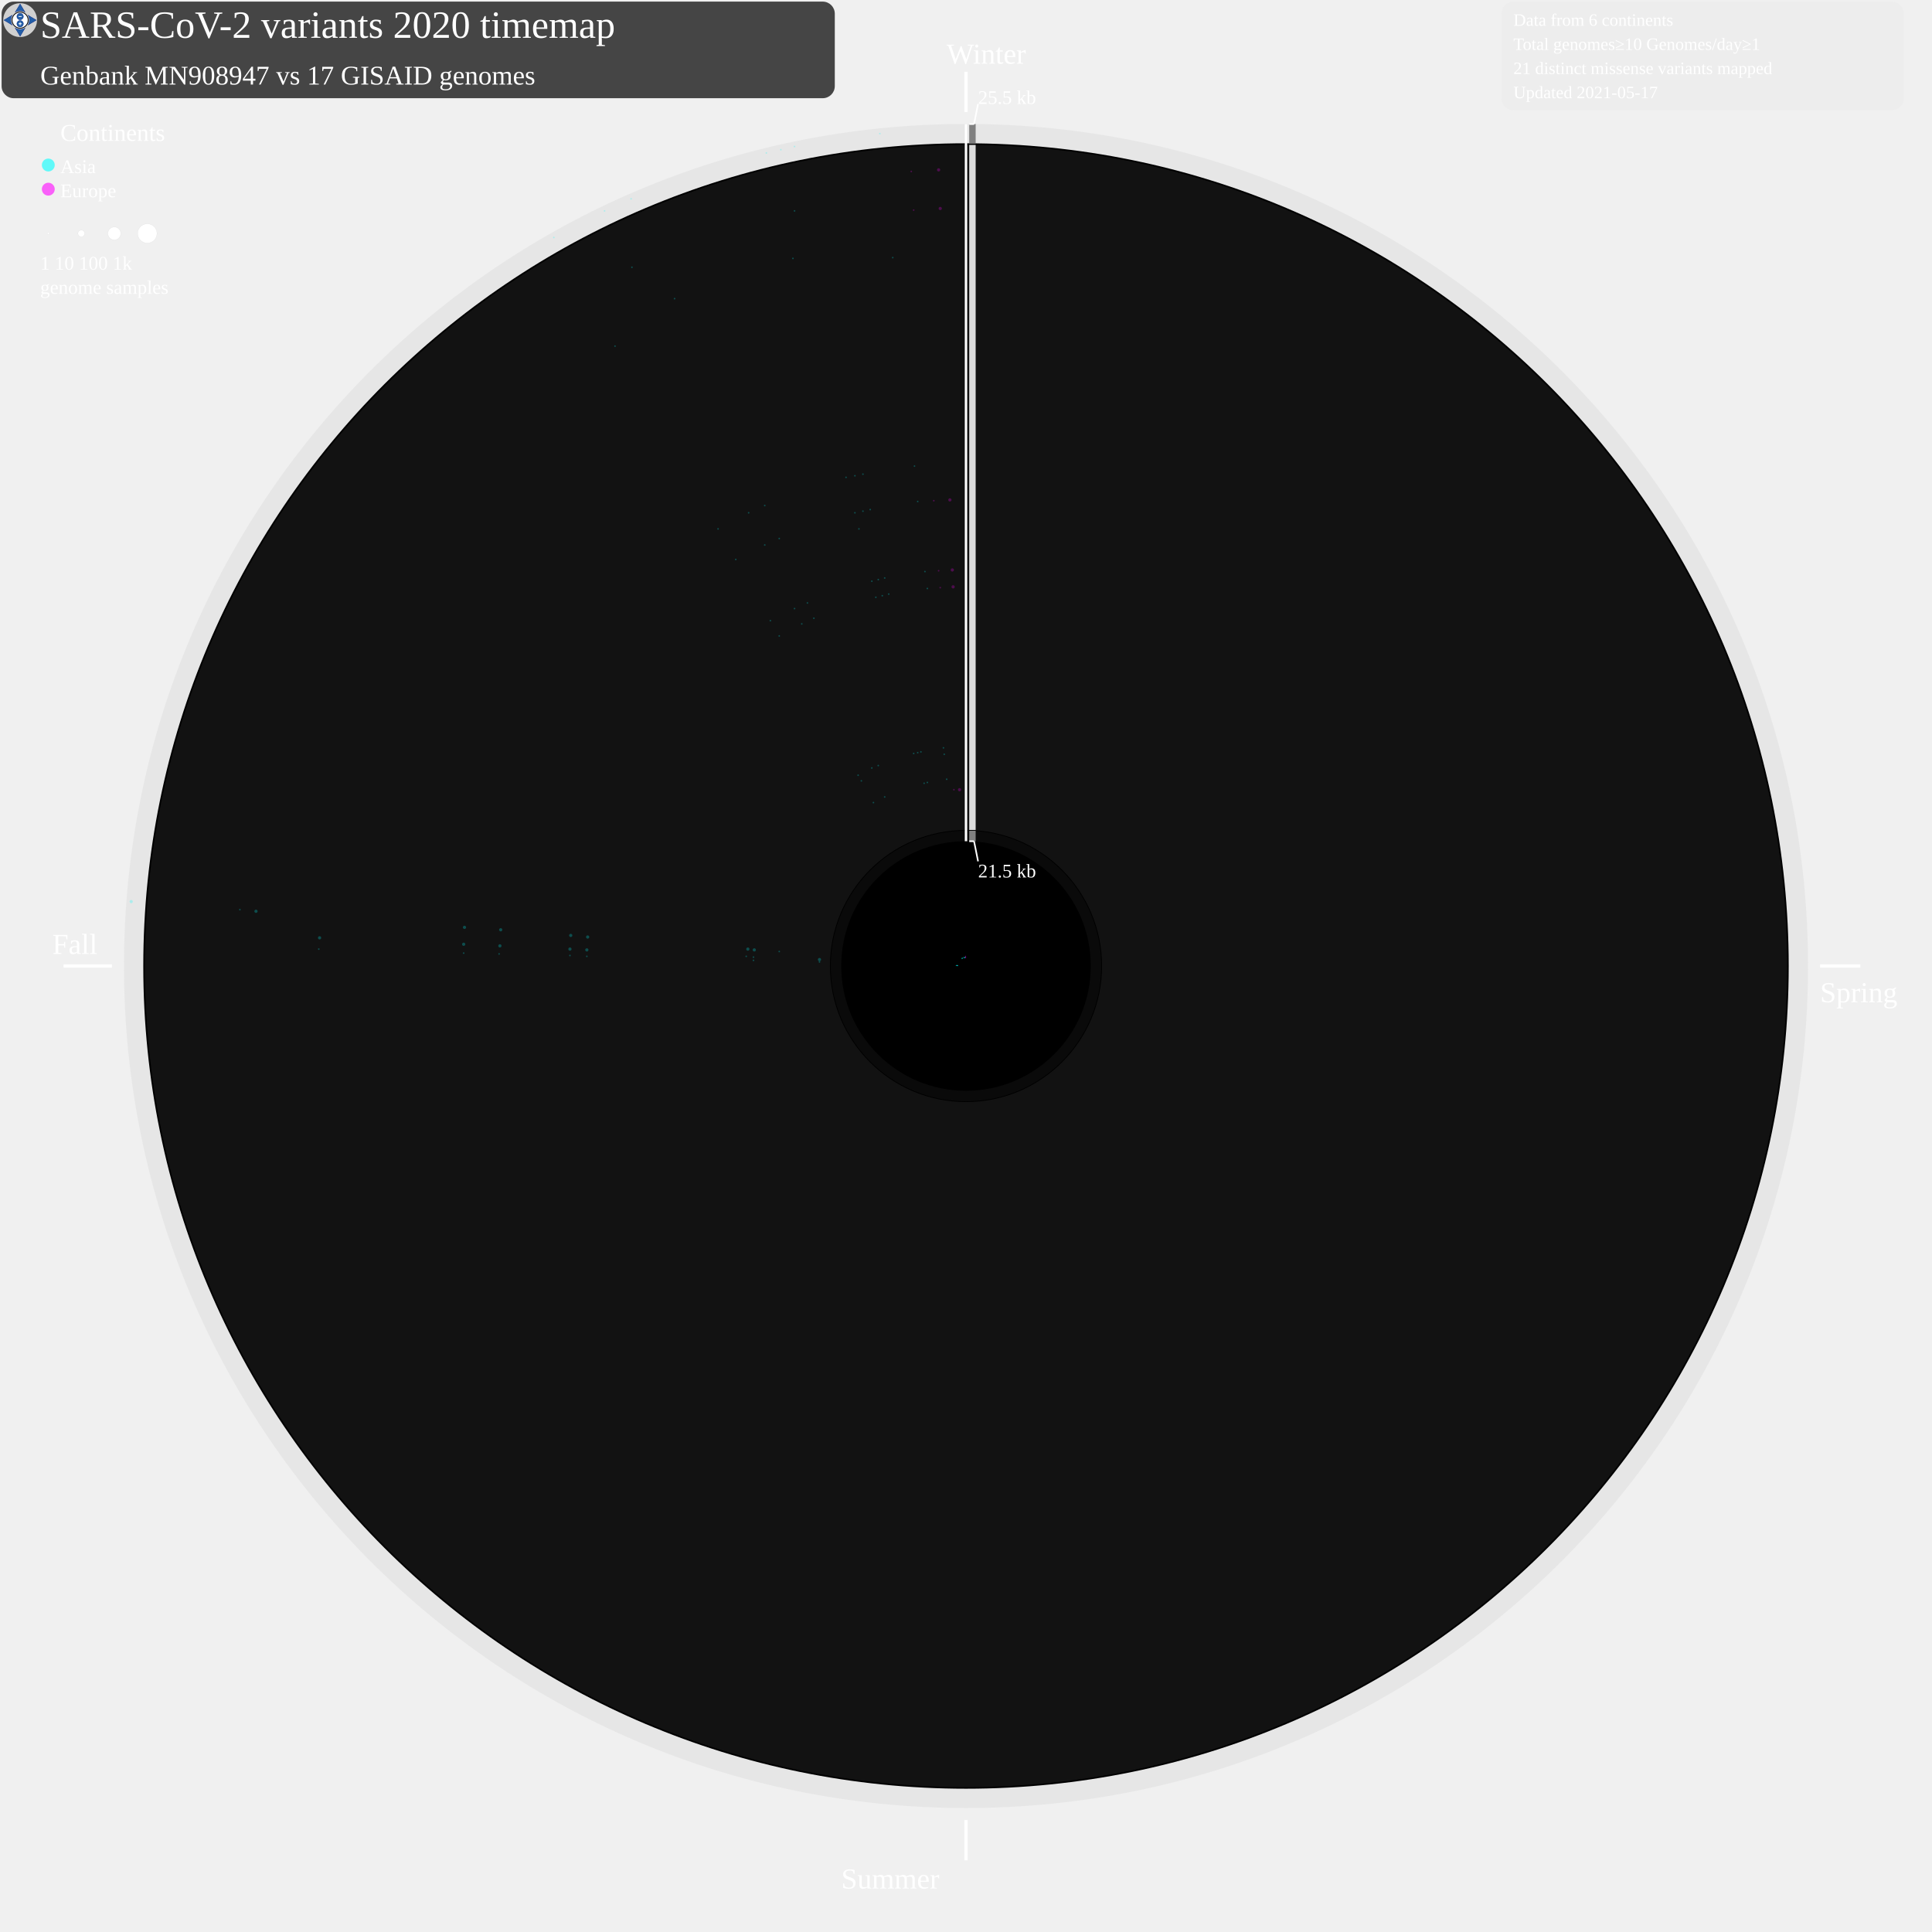
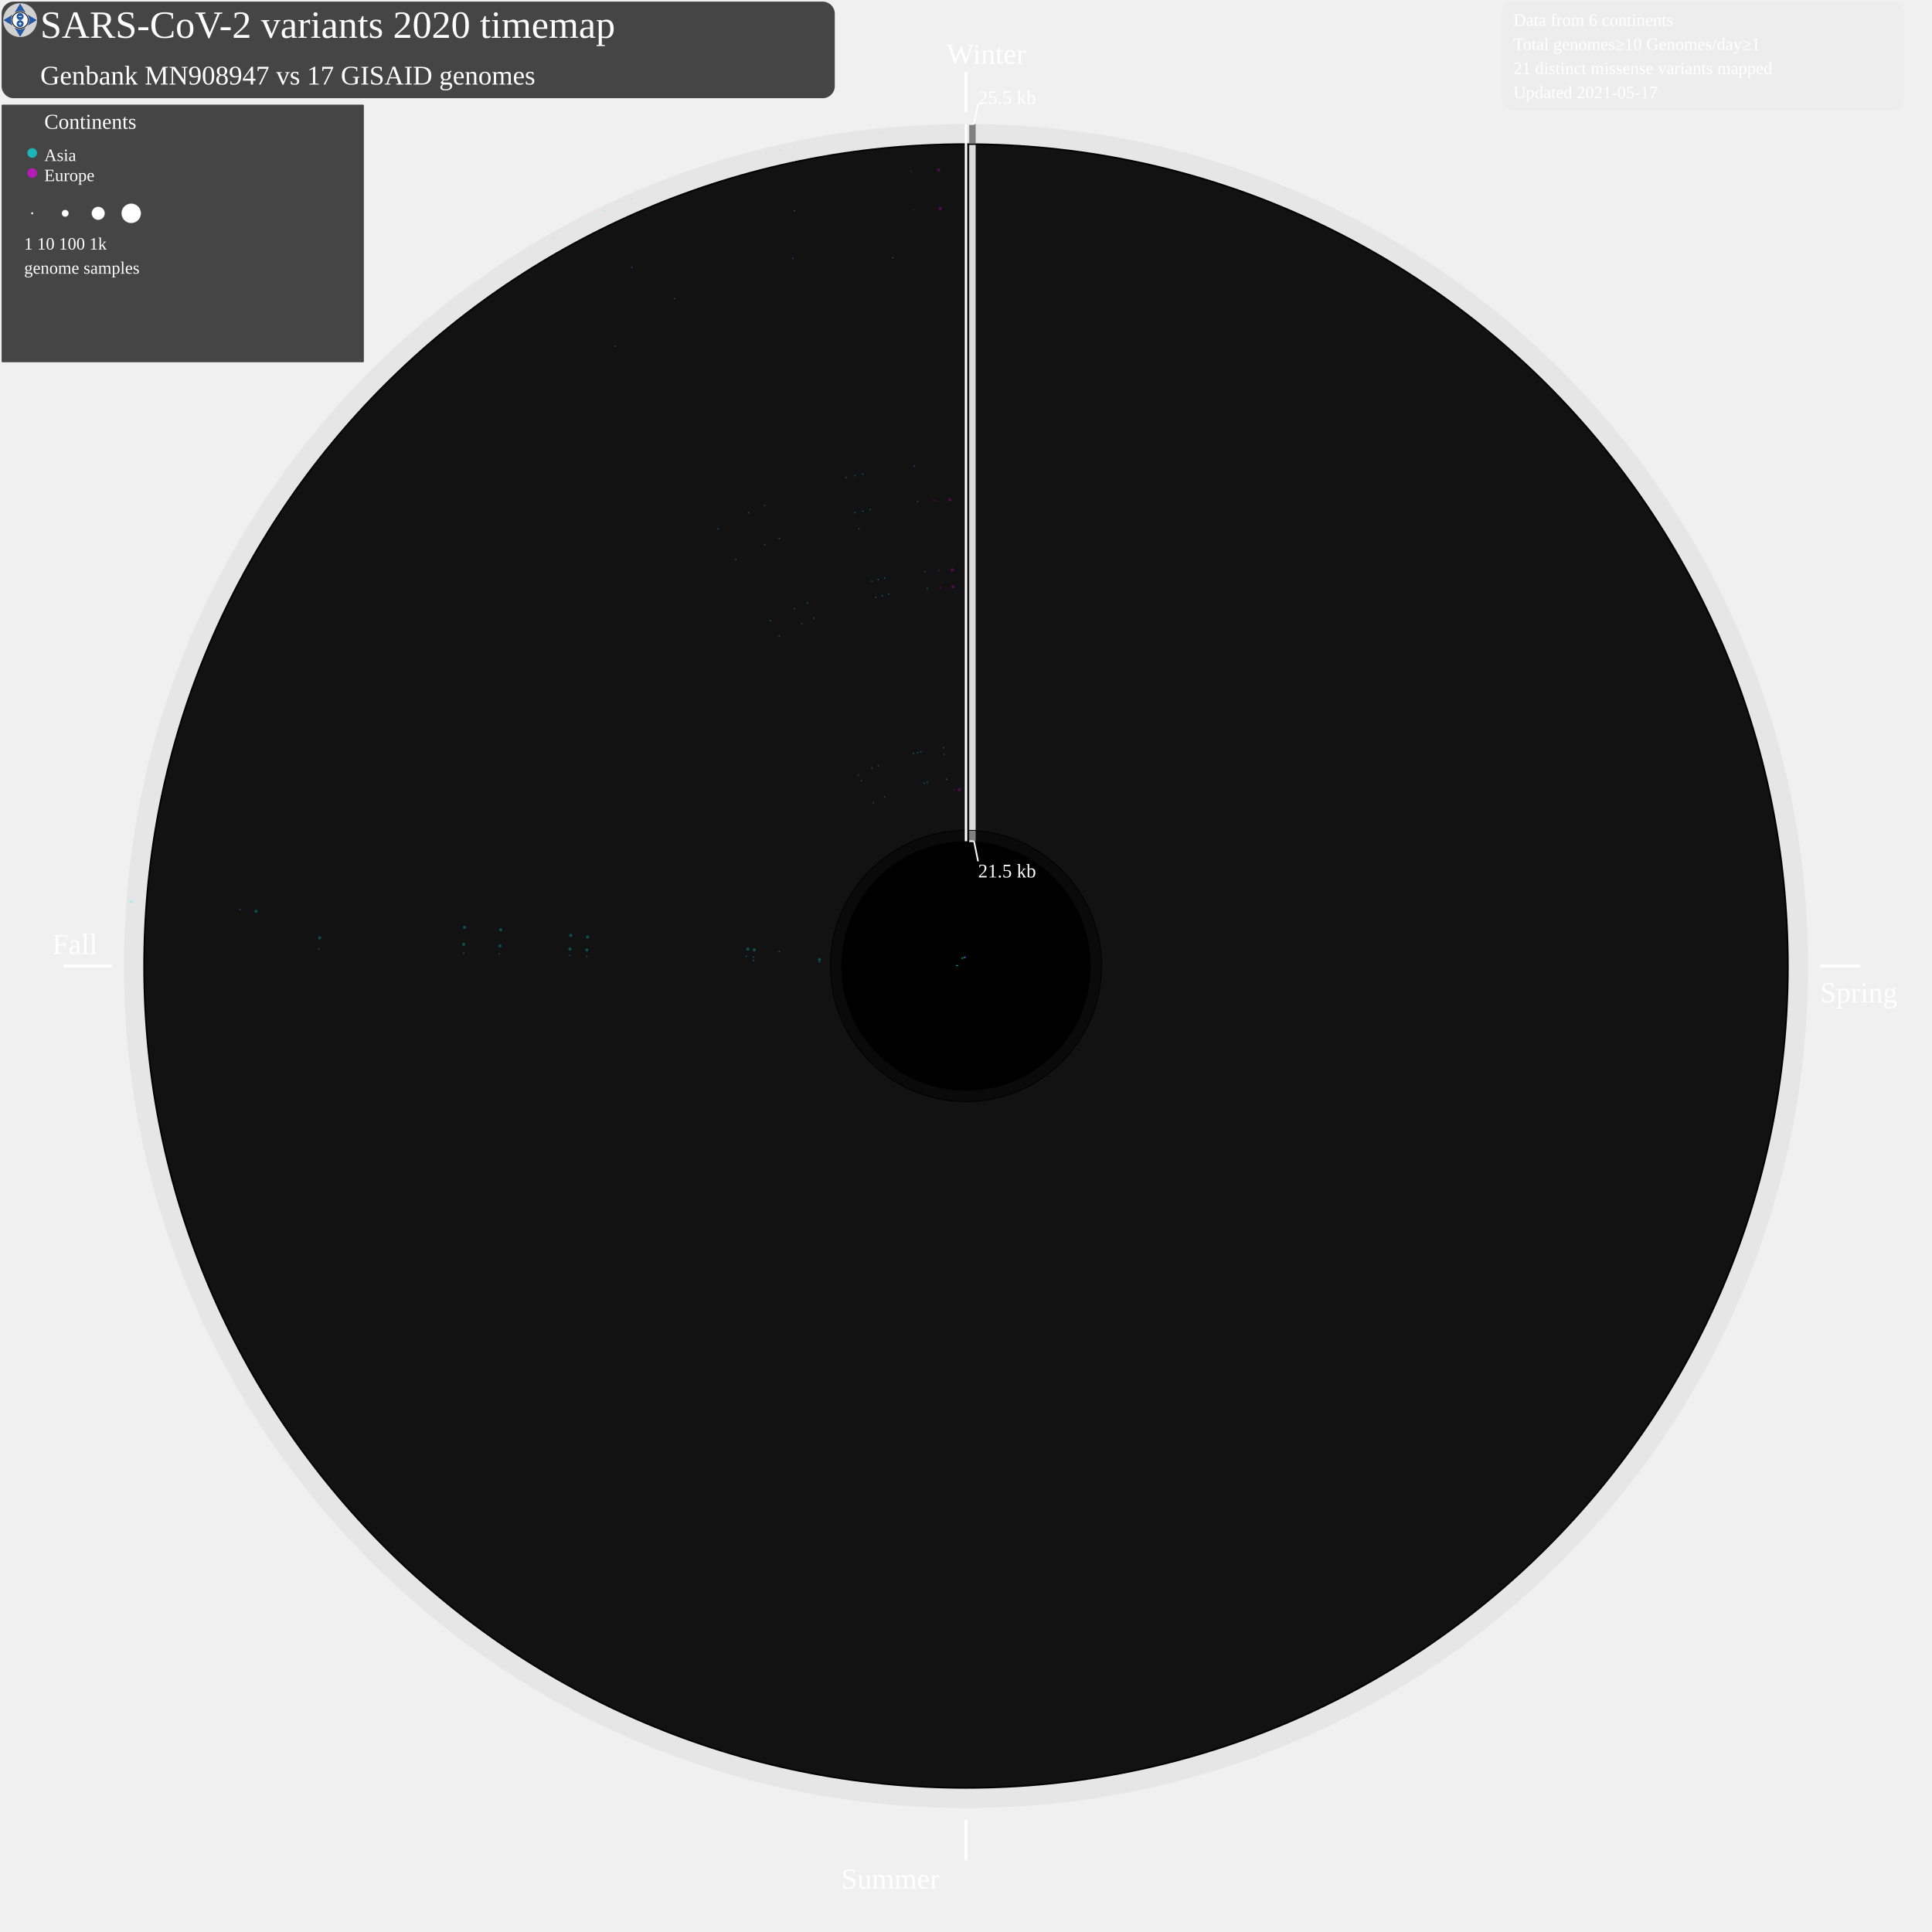
<svg xmlns="http://www.w3.org/2000/svg" width="2400" height="2400" style="background-color:black" viewBox="0 0 2400 2400" id="map-svg">
  <defs>
    <style type="text/css">
	.sb {
	stroke-width:0.8;
	stroke-opacity:50%;
	}
	.compass {
	fill: #fff;
	stroke: #000;
	stroke-width: 1;
	}
	.button {
	fill: #225EA8;
	stroke: #0C2C84;
	stroke-width: 0.5;
	stroke-miterlimit:6;
	stroke-linecap: round;
	}
	.button:hover {
	stroke-width: 1;
	}
	.plus-minus {
	fill: #fff;
	pointer-events: none;
	}
	.cv {
	stroke: none;
	fill-opacity:0.25;
	}
	a:link, a:visited {
	cursor: pointer;
	}
	a:hover, a:active {
	outline: dotted 2px yellow;
	}
	g:hover, g:active {
	outline: dotted 2px yellow;
	}
	</style>
  </defs>
  <text font-size="4.0em" x="50" y="47" fill="white">SARS-CoV-2 variants 2020 timemap</text>
  <g id="matrix-group" transform="matrix(1 0 0 1 0 0)">
    <circle cx="1200" cy="1200" r="1046" style="fill:grey;stroke:black;stroke-width:0;fill-opacity:0.085;" />
    <circle cx="1200" cy="1200" r="1022" style="fill:black;stroke:black;stroke-width:0;fill-opacity:1;" />
    <circle cx="1200" cy="1200" r="1020" style="fill:gainsboro;stroke:black;stroke-width:0;fill-opacity:0.085;" />
    <circle cx="1200" cy="1200" r="169" style="fill:black;stroke:black;stroke-width:0;fill-opacity:1;" />
    <circle cx="1200" cy="1200" r="168" style="fill:grey;stroke:black;stroke-width:0;fill-opacity:0.085;" />
    <circle cx="1200" cy="1200" r="155" style="fill:black;stroke:black;stroke-width:0;fill-opacity:1;" />
    <line x1="1200" y1="89.131" x2="1200" y2="139.131" style="stroke:white;stroke-width:4" />
    <text font-size="3.0em" x="1176" y="79.131" fill="white">Winter</text>
    <line x1="2261" y1="1200" x2="2311" y2="1200" style="stroke:white;stroke-width:4" />
    <text font-size="3.0em" x="2261" y="1245" fill="white">Spring</text>
    <line x1="1200" y1="2261" x2="1200" y2="2311" style="stroke:white;stroke-width:4" />
    <text font-size="3.0em" x="1045" y="2346" fill="white">Summer</text>
    <line x1="139" y1="1200" x2="79" y2="1200" style="stroke:white;stroke-width:4" />
    <text font-size="3.0em" x="65" y="1185" fill="white">Fall</text>
    <g>
      <line x1="1208" y1="1045" x2="1208" y2="1032" style="stroke:grey;stroke-width:8" />
    </g>
    <g>
      <line x1="1208" y1="1031" x2="1208" y2="180" style="stroke:gainsboro;stroke-width:8" />
    </g>
    <g>
      <line x1="1208" y1="178" x2="1208" y2="154" style="stroke:grey;stroke-width:8" />
    </g>
    <line x1="1200" y1="154.131" x2="1200" y2="1045" style="stroke:white;stroke-width:3" />
    <line x1="1204" y1="154.131" x2="1210" y2="154.131" style="stroke:white;stroke-width:2" />
    <line x1="1210" y1="154.131" x2="1215" y2="129.131" style="stroke:white;stroke-width:2" />
    <line x1="1204" y1="1045" x2="1210" y2="1045" style="stroke:white;stroke-width:2" />
    <line x1="1210" y1="1045" x2="1215" y2="1070" style="stroke:white;stroke-width:2" />
    <text font-size="2.0em" x="1215" y="129.131" fill="white">25.5 kb</text>
    <text font-size="2.0em" x="1215" y="1090" fill="white">21.5 kb</text>
    <g>
      <line x1="1190.0" y1="1199.7" x2="1188.6" y2="1199.7" style="stroke:cyan;" class="sb" />
    </g>
    <g>
      <circle cx="1018" cy="1195" r="1" style="fill:cyan;" class="cv" />
    </g>
    <g>
      <circle cx="936" cy="1193" r="1" style="fill:cyan;" class="cv" />
    </g>
    <g>
      <circle cx="729" cy="1188" r="1" style="fill:cyan;" class="cv" />
    </g>
    <g>
      <circle cx="708" cy="1187" r="1" style="fill:cyan;" class="cv" />
    </g>
    <g>
      <circle cx="620" cy="1185" r="1" style="fill:cyan;" class="cv" />
    </g>
    <g>
      <circle cx="576" cy="1184" r="1" style="fill:cyan;" class="cv" />
    </g>
    <g>
      <circle cx="396" cy="1179" r="1" style="fill:cyan;" class="cv" />
    </g>
    <g>
      <line x1="1190.0" y1="1199.6" x2="1187.3" y2="1199.5" style="stroke:cyan;" class="sb" />
    </g>
    <g>
      <circle cx="1018" cy="1192" r="2" style="fill:cyan;" class="cv" />
    </g>
    <g>
      <circle cx="936" cy="1189" r="1" style="fill:cyan;" class="cv" />
    </g>
    <g>
      <circle cx="927" cy="1188" r="1" style="fill:cyan;" class="cv" />
    </g>
    <g>
      <circle cx="729" cy="1180" r="2" style="fill:cyan;" class="cv" />
    </g>
    <g>
      <circle cx="708" cy="1179" r="2" style="fill:cyan;" class="cv" />
    </g>
    <g>
      <circle cx="621" cy="1175" r="2" style="fill:cyan;" class="cv" />
    </g>
    <g>
      <circle cx="576" cy="1173" r="2" style="fill:cyan;" class="cv" />
    </g>
    <g>
      <circle cx="397" cy="1165" r="2" style="fill:cyan;" class="cv" />
    </g>
    <g>
      <line x1="1190.0" y1="1199.2" x2="1187.9" y2="1199.1" style="stroke:cyan;" class="sb" />
    </g>
    <g>
      <circle cx="968" cy="1182" r="1" style="fill:cyan;" class="cv" />
    </g>
    <g>
      <circle cx="937" cy="1180" r="2" style="fill:cyan;" class="cv" />
    </g>
    <g>
      <circle cx="929" cy="1179" r="2" style="fill:cyan;" class="cv" />
    </g>
    <g>
      <circle cx="730" cy="1164" r="2" style="fill:cyan;" class="cv" />
    </g>
    <g>
      <circle cx="709" cy="1162" r="2" style="fill:cyan;" class="cv" />
    </g>
    <g>
      <circle cx="622" cy="1155" r="2" style="fill:cyan;" class="cv" />
    </g>
    <g>
      <circle cx="577" cy="1152" r="2" style="fill:cyan;" class="cv" />
    </g>
    <g>
      <circle cx="318" cy="1132" r="2" style="fill:cyan;" class="cv" />
    </g>
    <g>
      <circle cx="298" cy="1130" r="1" style="fill:cyan;" class="cv" />
    </g>
    <g>
      <circle cx="163" cy="1120" r="2" style="fill:cyan;" class="cv" />
    </g>
    <g>
      <line x1="1195.1" y1="1191.3" x2="1194.4" y2="1190.1" style="stroke:cyan;" class="sb" />
    </g>
    <g>
      <circle cx="1085" cy="997" r="1" style="fill:cyan;" class="cv" />
    </g>
    <g>
      <circle cx="1070" cy="970" r="1" style="fill:cyan;" class="cv" />
    </g>
    <g>
      <circle cx="1066" cy="963" r="1" style="fill:cyan;" class="cv" />
    </g>
    <g>
      <circle cx="968" cy="790" r="1" style="fill:cyan;" class="cv" />
    </g>
    <g>
      <circle cx="957" cy="771" r="1" style="fill:cyan;" class="cv" />
    </g>
    <g>
      <circle cx="914" cy="695" r="1" style="fill:cyan;" class="cv" />
    </g>
    <g>
      <circle cx="892" cy="657" r="1" style="fill:cyan;" class="cv" />
    </g>
    <g>
      <circle cx="764" cy="430" r="1" style="fill:cyan;" class="cv" />
    </g>
    <g>
      <circle cx="688" cy="295" r="1" style="fill:cyan;" class="cv" />
    </g>
    <g>
      <line x1="1195.7" y1="1191.0" x2="1195.1" y2="1189.8" style="stroke:cyan;" class="sb" />
    </g>
    <g>
      <circle cx="1099" cy="990" r="1" style="fill:cyan;" class="cv" />
    </g>
    <g>
      <circle cx="1083" cy="954" r="1" style="fill:cyan;" class="cv" />
    </g>
    <g>
      <circle cx="996" cy="775" r="1" style="fill:cyan;" class="cv" />
    </g>
    <g>
      <circle cx="987" cy="756" r="1" style="fill:cyan;" class="cv" />
    </g>
    <g>
      <circle cx="950" cy="677" r="1" style="fill:cyan;" class="cv" />
    </g>
    <g>
      <circle cx="930" cy="637" r="1" style="fill:cyan;" class="cv" />
    </g>
    <g>
      <circle cx="785" cy="332" r="1" style="fill:cyan;" class="cv" />
    </g>
    <g>
      <circle cx="751" cy="262" r="1" style="fill:cyan;" class="cv" />
    </g>
    <g>
      <line x1="1196.0" y1="1190.8" x2="1195.5" y2="1189.6" style="stroke:cyan;" class="sb" />
    </g>
    <g>
      <circle cx="1091" cy="951" r="1" style="fill:cyan;" class="cv" />
    </g>
    <g>
      <circle cx="1011" cy="768" r="1" style="fill:cyan;" class="cv" />
    </g>
    <g>
      <circle cx="1003" cy="749" r="1" style="fill:cyan;" class="cv" />
    </g>
    <g>
      <circle cx="968" cy="669" r="1" style="fill:cyan;" class="cv" />
    </g>
    <g>
      <circle cx="950" cy="628" r="1" style="fill:cyan;" class="cv" />
    </g>
    <g>
      <circle cx="838" cy="371" r="1" style="fill:cyan;" class="cv" />
    </g>
    <g>
      <circle cx="784" cy="247" r="1" style="fill:cyan;" class="cv" />
    </g>
    <g>
      <line x1="1197.6" y1="1190.3" x2="1197.3" y2="1189.0" style="stroke:cyan;" class="sb" />
    </g>
    <g>
      <circle cx="1135" cy="936" r="1" style="fill:cyan;" class="cv" />
    </g>
    <g>
      <circle cx="1088" cy="742" r="1" style="fill:cyan;" class="cv" />
    </g>
    <g>
      <circle cx="1083" cy="722" r="1" style="fill:cyan;" class="cv" />
    </g>
    <g>
      <circle cx="1067" cy="657" r="1" style="fill:cyan;" class="cv" />
    </g>
    <g>
      <circle cx="1062" cy="637" r="1" style="fill:cyan;" class="cv" />
    </g>
    <g>
      <circle cx="1051" cy="593" r="1" style="fill:cyan;" class="cv" />
    </g>
    <g>
      <circle cx="985" cy="321" r="1" style="fill:cyan;" class="cv" />
    </g>
    <g>
      <circle cx="952" cy="190" r="1" style="fill:cyan;" class="cv" />
    </g>
    <g>
      <line x1="1197.8" y1="1190.2" x2="1197.5" y2="1188.9" style="stroke:cyan;" class="sb" />
    </g>
    <g>
      <circle cx="1148" cy="973" r="1" style="fill:cyan;" class="cv" />
    </g>
    <g>
      <circle cx="1140" cy="935" r="1" style="fill:cyan;" class="cv" />
    </g>
    <g>
      <circle cx="1096" cy="740" r="1" style="fill:cyan;" class="cv" />
    </g>
    <g>
      <circle cx="1091" cy="720" r="1" style="fill:cyan;" class="cv" />
    </g>
    <g>
      <circle cx="1072" cy="635" r="1" style="fill:cyan;" class="cv" />
    </g>
    <g>
      <circle cx="1062" cy="591" r="1" style="fill:cyan;" class="cv" />
    </g>
    <g>
      <circle cx="987" cy="262" r="1" style="fill:cyan;" class="cv" />
    </g>
    <g>
      <circle cx="970" cy="186" r="1" style="fill:cyan;" class="cv" />
    </g>
    <g>
      <line x1="1198.0" y1="1190.2" x2="1197.7" y2="1188.9" style="stroke:cyan;" class="sb" />
    </g>
    <g>
      <circle cx="1152" cy="972" r="1" style="fill:cyan;" class="cv" />
    </g>
    <g>
      <circle cx="1144" cy="934" r="1" style="fill:cyan;" class="cv" />
    </g>
    <g>
      <circle cx="1104" cy="738" r="1" style="fill:cyan;" class="cv" />
    </g>
    <g>
      <circle cx="1099" cy="718" r="1" style="fill:cyan;" class="cv" />
    </g>
    <g>
      <circle cx="1081" cy="633" r="1" style="fill:cyan;" class="cv" />
    </g>
    <g>
      <circle cx="1072" cy="589" r="1" style="fill:cyan;" class="cv" />
    </g>
    <g>
      <circle cx="987" cy="182" r="1" style="fill:cyan;" class="cv" />
    </g>
    <g>
      <line x1="1199.0" y1="1190.1" x2="1198.8" y2="1188.7" style="stroke:cyan;" class="sb" />
    </g>
    <g>
      <circle cx="1176" cy="968" r="1" style="fill:cyan;" class="cv" />
    </g>
    <g>
      <circle cx="1173" cy="937" r="1" style="fill:cyan;" class="cv" />
    </g>
    <g>
      <circle cx="1172" cy="929" r="1" style="fill:cyan;" class="cv" />
    </g>
    <g>
      <circle cx="1152" cy="731" r="1" style="fill:cyan;" class="cv" />
    </g>
    <g>
      <circle cx="1149" cy="710" r="1" style="fill:cyan;" class="cv" />
    </g>
    <g>
      <circle cx="1140" cy="623" r="1" style="fill:cyan;" class="cv" />
    </g>
    <g>
      <circle cx="1136" cy="579" r="1" style="fill:cyan;" class="cv" />
    </g>
    <g>
      <circle cx="1109" cy="320" r="1" style="fill:cyan;" class="cv" />
    </g>
    <g>
      <circle cx="1093" cy="166" r="1" style="fill:cyan;" class="cv" />
    </g>
    <g>
      <line x1="1199.3" y1="1190.0" x2="1199.2" y2="1188.7" style="stroke:fuchsia;" class="sb" />
    </g>
    <g>
      <circle cx="1185" cy="981" r="1" style="fill:fuchsia;" class="cv" />
    </g>
    <g>
      <circle cx="1168" cy="730" r="1" style="fill:fuchsia;" class="cv" />
    </g>
    <g>
      <circle cx="1166" cy="709" r="1" style="fill:fuchsia;" class="cv" />
    </g>
    <g>
      <circle cx="1160" cy="622" r="1" style="fill:fuchsia;" class="cv" />
    </g>
    <g>
      <circle cx="1135" cy="261" r="1" style="fill:fuchsia;" class="cv" />
    </g>
    <g>
      <circle cx="1132" cy="213" r="1" style="fill:fuchsia;" class="cv" />
    </g>
    <g>
      <line x1="1199.7" y1="1190.0" x2="1199.6" y2="1187.3" style="stroke:fuchsia;" class="sb" />
    </g>
    <g>
      <circle cx="1192" cy="981" r="2" style="fill:fuchsia;" class="cv" />
    </g>
    <g>
      <circle cx="1184" cy="729" r="2" style="fill:fuchsia;" class="cv" />
    </g>
    <g>
      <circle cx="1183" cy="708" r="2" style="fill:fuchsia;" class="cv" />
    </g>
    <g>
      <circle cx="1180" cy="621" r="2" style="fill:fuchsia;" class="cv" />
    </g>
    <g>
      <circle cx="1168" cy="259" r="2" style="fill:fuchsia;" class="cv" />
    </g>
    <g>
      <circle cx="1166" cy="211" r="2" style="fill:fuchsia;" class="cv" />
    </g>
  </g>
  <rect x="2" y="2" width="1035" height="120" rx="15" style="fill:#1B1B1B;stroke-width:0;fill-opacity:0.8;" />
  <a href="https://bcgsc.github.io/SARS2/">
    <text font-size="4.0em" x="50" y="47" fill="white">SARS-CoV-2 variants 2020 timemap</text>
  </a>
  <text font-size="2.8em" x="50" y="105" fill="white">Genbank MN908947 vs 17 GISAID genomes</text>
  <circle cx="25" cy="25" r="21" fill="white" opacity="0.75" />
  <path class="button" d="M25 5 l6 10 a20 35 0 0 0 -12 0z" />
  <path class="button" d="M5 25 l10 -6 a35 20 0 0 0 0 12z" />
  <path class="button" d="M25 45 l6 -10 a20, 35 0 0,1 -12,0z" />
  <path class="button" d="M45 25 l-10 -6 a35 20 0 0 1 0 12z" />
  <circle class="compass" cx="25" cy="25" r="10" />
  <circle class="button" cx="25" cy="20.5" r="4" />
  <circle class="button" cx="25" cy="29.5" r="4" />
  <rect class="plus-minus" x="23" y="20" width="4" height="1" />
  <rect class="plus-minus" x="23" y="29" width="4" height="1" />
  <rect class="plus-minus" x="24.5" y="27.5" width="1" height="4" />
-   <text font-size="2.5em" x="75" y="175" fill="white">Continents</text>
-   <circle cx="60" cy="205" r="8" style="fill:cyan;stroke:black;stroke-width:0;fill-opacity:0.6;" />
-   <text font-size="2.0em" x="75" y="215" fill="white">Asia</text>
-   <circle cx="60" cy="235" r="8" style="fill:fuchsia;stroke:black;stroke-width:0;fill-opacity:0.6;" />
-   <text font-size="2.0em" x="75" y="245" fill="white">Europe</text>
-   <circle cx="60" cy="290" r="1.204" style="fill:white;stroke:lightgrey;stroke-width:0.2;" />
-   <circle cx="101" cy="290" r="4.166" style="fill:white;stroke:lightgrey;stroke-width:0.2;" />
-   <circle cx="142" cy="290" r="8.017" style="fill:white;stroke:lightgrey;stroke-width:0.2;" />
-   <circle cx="183" cy="290" r="12.002" style="fill:white;stroke:lightgrey;stroke-width:0.2;" />
-   <text font-size="2.0em" x="50" y="335" fill="white">1      10        100        1k</text>
-   <text font-size="2.0em" x="50" y="365" fill="white">genome samples</text>
+   <rect x="2" y="130" width="450" height="320" rx="1" style="fill:#1B1B1B;stroke-width:0;fill-opacity:0.8;" />
+   <text font-size="2.2em" x="55" y="160" fill="white">Continents</text>
+   <circle cx="40" cy="190" r="6" style="fill:cyan;stroke:black;stroke-width:0;fill-opacity:0.6;" />
+   <text font-size="1.8em" x="55" y="200" fill="white">Asia</text>
+   <circle cx="40" cy="215" r="6" style="fill:fuchsia;stroke:black;stroke-width:0;fill-opacity:0.6;" />
+   <text font-size="1.8em" x="55" y="225" fill="white">Europe</text>
+   <circle cx="40" cy="265" r="1.204" style="fill:white;stroke:lightgrey;stroke-width:0.2;" />
+   <circle cx="81" cy="265" r="4.166" style="fill:white;stroke:lightgrey;stroke-width:0.2;" />
+   <circle cx="122" cy="265" r="8.017" style="fill:white;stroke:lightgrey;stroke-width:0.2;" />
+   <circle cx="163" cy="265" r="12.002" style="fill:white;stroke:lightgrey;stroke-width:0.2;" />
+   <text font-size="1.8em" x="30" y="310" fill="white">1      10        100        1k</text>
+   <text font-size="1.8em" x="30" y="340" fill="white">genome samples</text>
  <rect x="1865" y="2" width="500" height="135" rx="15" style="fill:gainsboro;stroke-width:0;fill-opacity:0.15;" />
  <text font-size="1.8em" x="1880" y="32" fill="white">Data from 6 continents</text>
  <text font-size="1.8em" x="1880" y="62" fill="white">Total genomes≥10  Genomes/day≥1</text>
  <text font-size="1.8em" x="1880" y="92" fill="white">21 distinct missense variants mapped</text>
  <text font-size="1.8em" x="1880" y="122" fill="white">Updated 2021-05-17</text>
</svg>
